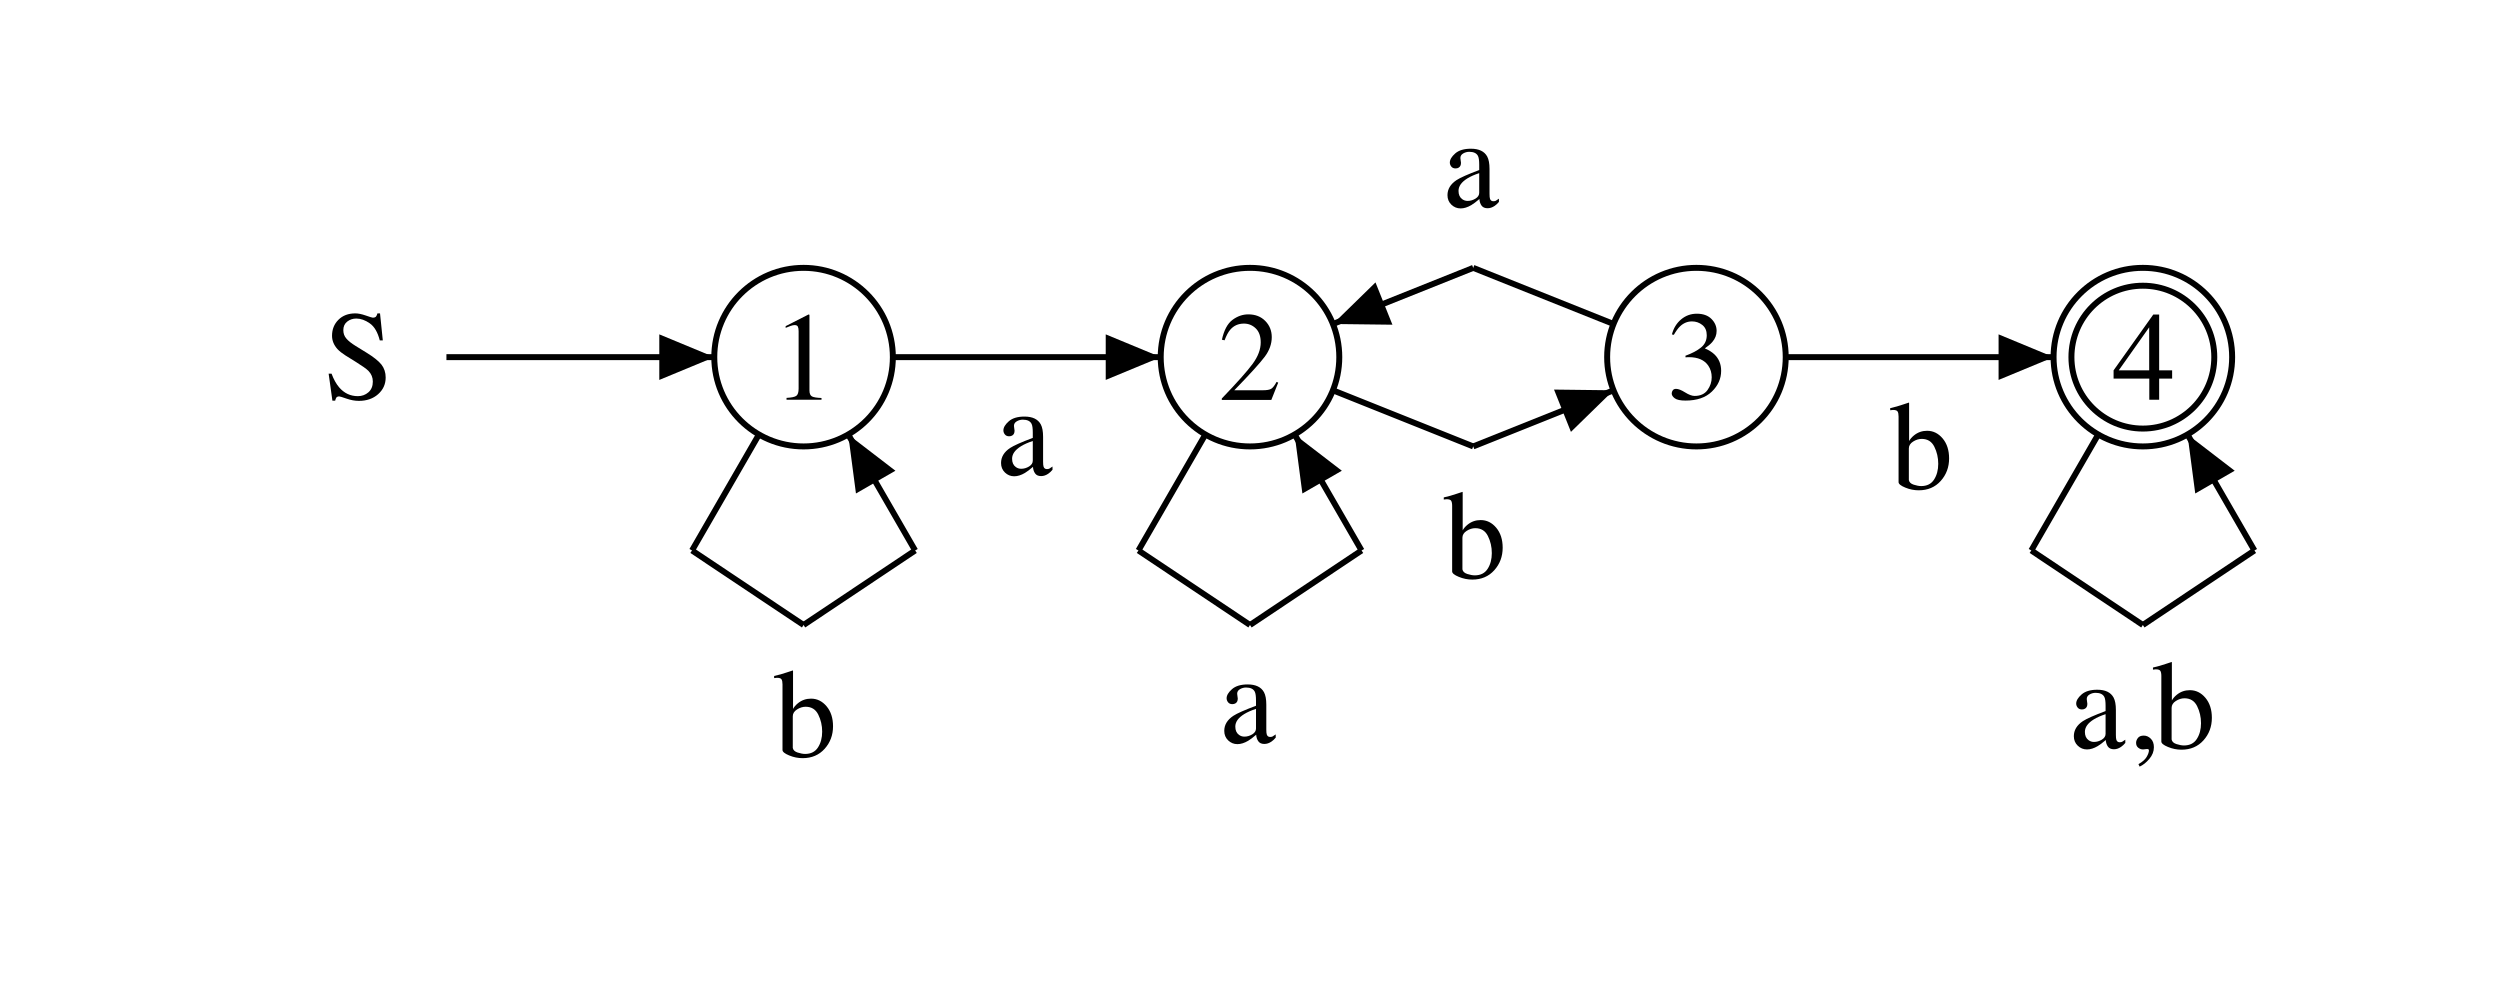
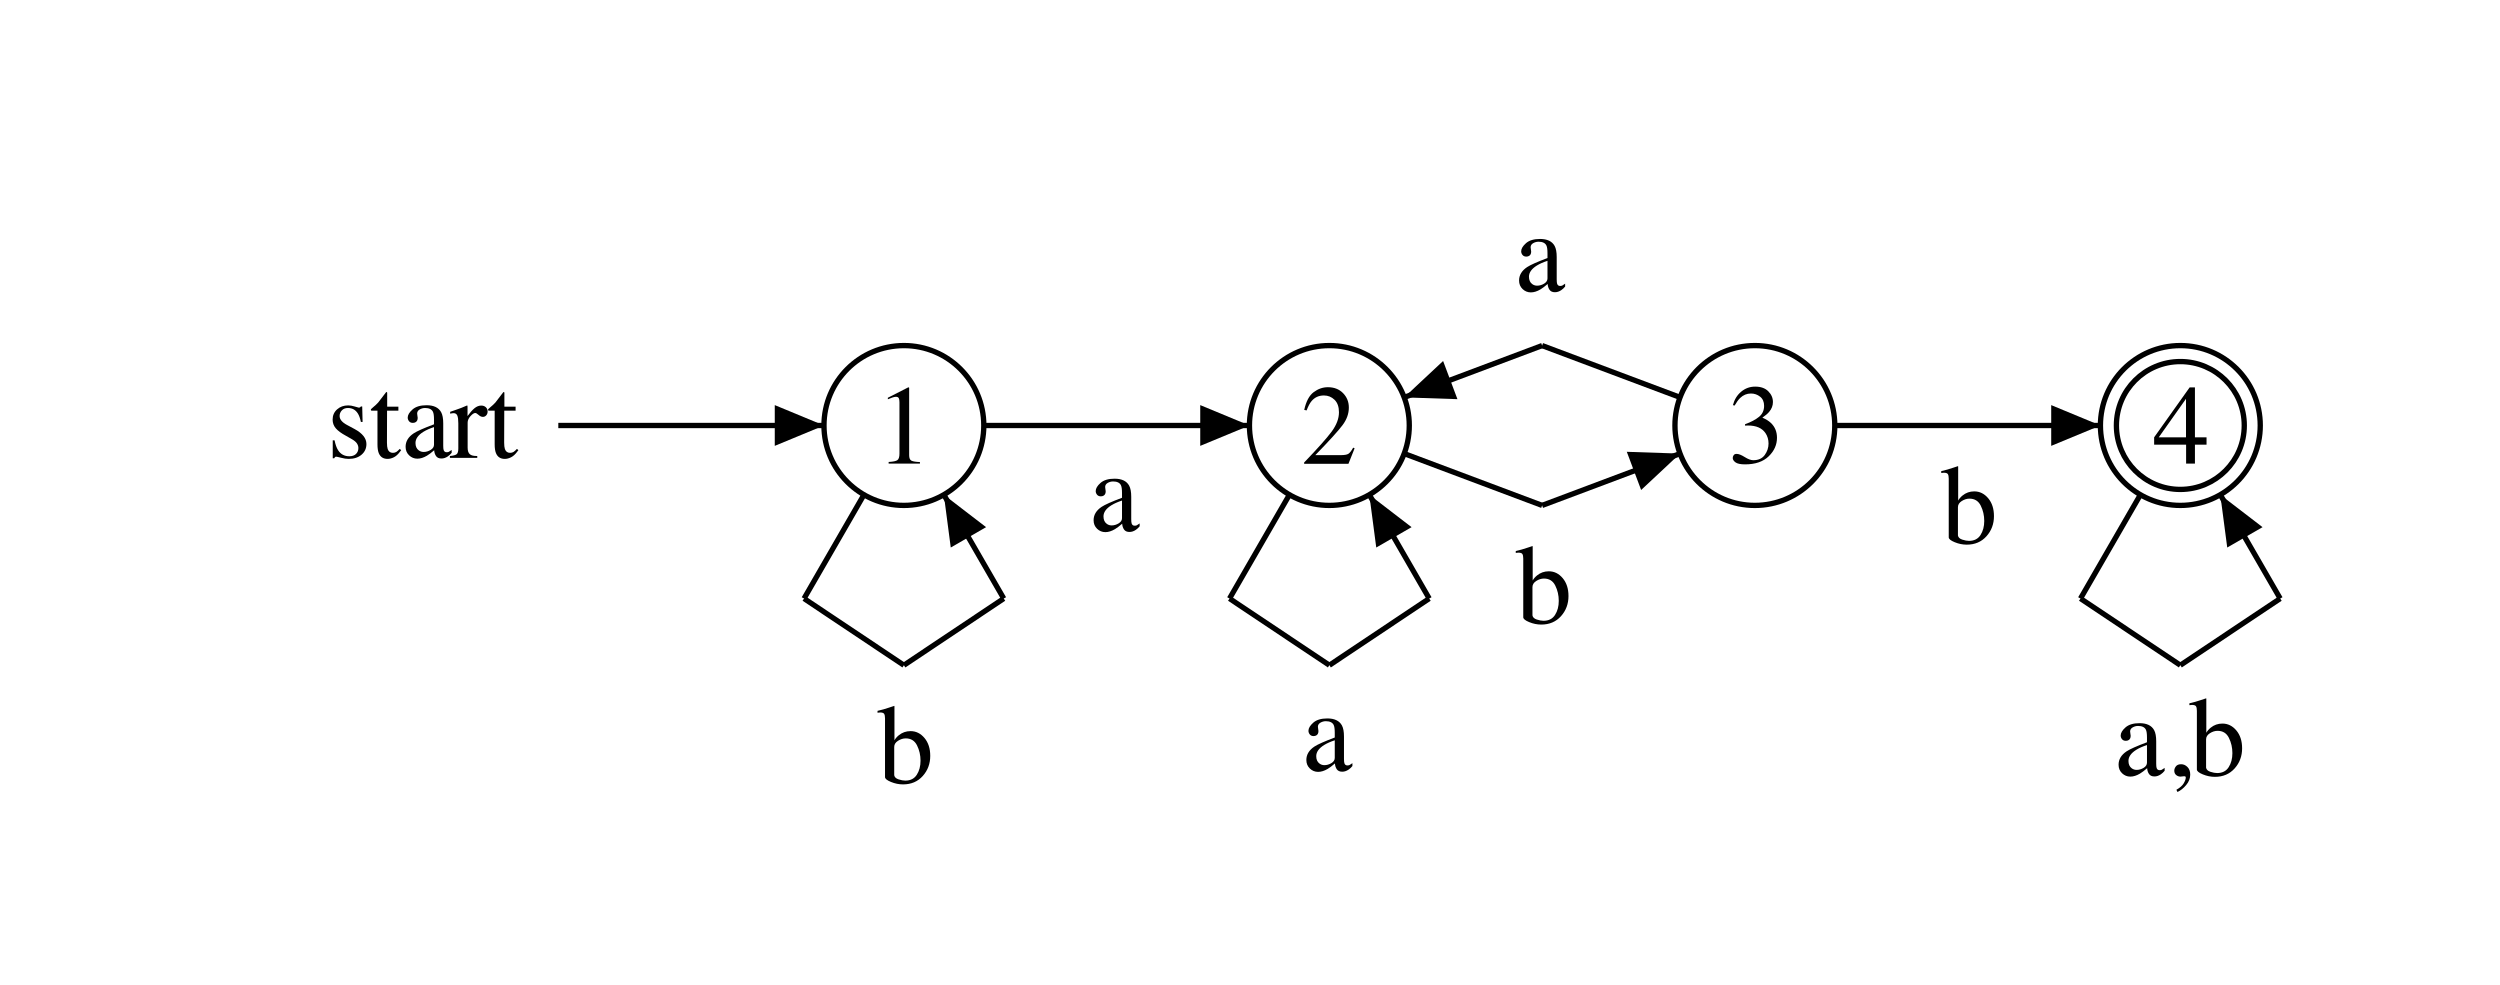
- <svg xmlns="http://www.w3.org/2000/svg" xmlns:xlink="http://www.w3.org/1999/xlink" width="420" height="165" viewBox="0 0 420 165">
+ <svg xmlns="http://www.w3.org/2000/svg" xmlns:xlink="http://www.w3.org/1999/xlink" width="469.259" height="184.865" viewBox="0 0 469.259 184.865">
  <defs>
    <g>
      <g id="glyph-0-0">
-         <path d="M 1.375 -4.293 C 1.734 -3.332 2.16 -2.57 2.645 -2 C 3.492 -1.008 4.547 -0.512 5.801 -0.512 C 6.48 -0.512 7.07 -0.727 7.566 -1.156 C 8.062 -1.586 8.312 -2.188 8.312 -2.957 C 8.312 -3.652 8.062 -4.258 7.562 -4.77 C 7.234 -5.098 6.547 -5.586 5.5 -6.238 L 3.676 -7.375 C 3.129 -7.723 2.691 -8.074 2.363 -8.426 C 1.762 -9.102 1.457 -9.844 1.457 -10.656 C 1.457 -11.734 1.816 -12.629 2.531 -13.344 C 3.246 -14.059 4.195 -14.418 5.375 -14.418 C 5.859 -14.418 6.445 -14.297 7.129 -14.059 C 7.812 -13.816 8.203 -13.699 8.301 -13.699 C 8.566 -13.699 8.75 -13.762 8.848 -13.887 C 8.949 -14.012 9.027 -14.188 9.082 -14.418 L 9.52 -14.418 L 9.988 -9.875 L 9.48 -9.875 C 9.133 -11.242 8.574 -12.199 7.809 -12.738 C 7.039 -13.281 6.281 -13.551 5.531 -13.551 C 4.949 -13.551 4.438 -13.379 4.004 -13.035 C 3.57 -12.691 3.355 -12.215 3.355 -11.605 C 3.355 -11.055 3.52 -10.586 3.855 -10.199 C 4.188 -9.801 4.703 -9.391 5.406 -8.957 L 7.281 -7.801 C 8.453 -7.078 9.281 -6.418 9.762 -5.812 C 10.234 -5.203 10.469 -4.48 10.469 -3.645 C 10.469 -2.527 10.047 -1.594 9.203 -0.844 C 8.359 -0.094 7.281 0.281 5.969 0.281 C 5.309 0.281 4.621 0.156 3.902 -0.094 C 3.184 -0.344 2.77 -0.469 2.668 -0.469 C 2.418 -0.469 2.25 -0.391 2.16 -0.238 C 2.074 -0.086 2.016 0.078 1.988 0.25 L 1.52 0.25 L 0.887 -4.293 Z M 1.375 -4.293 " />
+         <path d="M 1.105 -3.281 L 1.449 -3.281 C 1.609 -2.488 1.824 -1.883 2.094 -1.457 C 2.578 -0.68 3.293 -0.293 4.23 -0.293 C 4.75 -0.293 5.16 -0.438 5.465 -0.723 C 5.766 -1.012 5.918 -1.387 5.918 -1.844 C 5.918 -2.137 5.828 -2.418 5.656 -2.688 C 5.484 -2.957 5.176 -3.223 4.738 -3.48 L 3.574 -4.145 C 2.719 -4.605 2.09 -5.066 1.688 -5.531 C 1.285 -5.996 1.082 -6.547 1.082 -7.176 C 1.082 -7.953 1.359 -8.594 1.918 -9.094 C 2.473 -9.594 3.172 -9.844 4.012 -9.844 C 4.379 -9.844 4.781 -9.773 5.223 -9.637 C 5.664 -9.496 5.914 -9.426 5.969 -9.426 C 6.094 -9.426 6.184 -9.445 6.238 -9.48 C 6.293 -9.516 6.344 -9.57 6.387 -9.645 L 6.637 -9.645 L 6.707 -6.738 L 6.387 -6.738 C 6.246 -7.414 6.059 -7.938 5.824 -8.312 C 5.395 -9.008 4.77 -9.355 3.957 -9.355 C 3.473 -9.355 3.09 -9.203 2.812 -8.906 C 2.535 -8.609 2.395 -8.258 2.395 -7.855 C 2.395 -7.215 2.875 -6.645 3.832 -6.145 L 5.207 -5.406 C 6.688 -4.602 7.426 -3.664 7.426 -2.594 C 7.426 -1.773 7.121 -1.105 6.504 -0.582 C 5.891 -0.062 5.086 0.199 4.094 0.199 C 3.676 0.199 3.203 0.129 2.676 -0.012 C 2.148 -0.148 1.836 -0.219 1.738 -0.219 C 1.656 -0.219 1.582 -0.188 1.52 -0.129 C 1.457 -0.07 1.41 0 1.375 0.082 L 1.105 0.082 Z M 1.105 -3.281 " />
      </g>
      <g id="glyph-0-1">
+         <path d="M 5.426 -9.605 L 5.426 -8.855 L 3.301 -8.855 L 3.281 -2.855 C 3.281 -2.328 3.328 -1.926 3.418 -1.656 C 3.582 -1.176 3.91 -0.938 4.395 -0.938 C 4.645 -0.938 4.863 -0.996 5.047 -1.113 C 5.23 -1.23 5.441 -1.422 5.676 -1.676 L 5.949 -1.449 L 5.719 -1.137 C 5.359 -0.648 4.977 -0.305 4.574 -0.105 C 4.172 0.098 3.781 0.199 3.406 0.199 C 2.586 0.199 2.031 -0.168 1.738 -0.895 C 1.578 -1.293 1.5 -1.84 1.5 -2.543 L 1.5 -8.855 L 0.363 -8.855 C 0.328 -8.875 0.305 -8.895 0.285 -8.918 C 0.27 -8.938 0.262 -8.965 0.262 -9 C 0.262 -9.07 0.277 -9.125 0.309 -9.16 C 0.34 -9.199 0.438 -9.289 0.605 -9.426 C 1.082 -9.824 1.43 -10.145 1.641 -10.391 C 1.852 -10.637 2.352 -11.289 3.137 -12.344 C 3.227 -12.344 3.281 -12.336 3.297 -12.324 C 3.312 -12.309 3.324 -12.258 3.324 -12.168 L 3.324 -9.605 Z M 5.426 -9.605 " />
+       </g>
+       <g id="glyph-0-2">
+         <path d="M 6.113 -5.77 C 5.316 -5.508 4.656 -5.215 4.137 -4.895 C 3.137 -4.277 2.637 -3.578 2.637 -2.793 C 2.637 -2.16 2.844 -1.695 3.262 -1.395 C 3.531 -1.199 3.832 -1.105 4.168 -1.105 C 4.625 -1.105 5.062 -1.234 5.484 -1.488 C 5.906 -1.746 6.113 -2.074 6.113 -2.469 Z M 0.781 -2.074 C 0.781 -3.082 1.285 -3.922 2.293 -4.594 C 2.93 -5.012 4.203 -5.578 6.113 -6.293 L 6.113 -7.176 C 6.113 -7.887 6.047 -8.379 5.906 -8.656 C 5.672 -9.121 5.18 -9.355 4.438 -9.355 C 4.082 -9.355 3.746 -9.266 3.426 -9.082 C 3.105 -8.895 2.949 -8.641 2.949 -8.312 C 2.949 -8.23 2.965 -8.09 3 -7.891 C 3.035 -7.691 3.051 -7.566 3.051 -7.512 C 3.051 -7.121 2.922 -6.852 2.668 -6.699 C 2.52 -6.609 2.348 -6.562 2.145 -6.562 C 1.832 -6.562 1.594 -6.664 1.426 -6.871 C 1.262 -7.074 1.176 -7.301 1.176 -7.551 C 1.176 -8.039 1.477 -8.547 2.078 -9.078 C 2.68 -9.609 3.559 -9.875 4.719 -9.875 C 6.066 -9.875 6.98 -9.438 7.457 -8.562 C 7.715 -8.082 7.844 -7.387 7.844 -6.469 L 7.844 -2.293 C 7.844 -1.891 7.871 -1.609 7.926 -1.457 C 8.016 -1.188 8.203 -1.051 8.488 -1.051 C 8.648 -1.051 8.781 -1.078 8.887 -1.125 C 8.988 -1.172 9.172 -1.293 9.426 -1.48 L 9.426 -0.938 C 9.203 -0.668 8.965 -0.445 8.707 -0.27 C 8.32 -0.008 7.922 0.125 7.52 0.125 C 7.047 0.125 6.707 -0.027 6.496 -0.332 C 6.285 -0.637 6.168 -1.004 6.145 -1.426 C 5.617 -0.969 5.168 -0.629 4.793 -0.406 C 4.16 -0.031 3.559 0.156 2.988 0.156 C 2.391 0.156 1.875 -0.055 1.438 -0.473 C 1 -0.895 0.781 -1.426 0.781 -2.074 Z M 0.781 -2.074 " />
+       </g>
+       <g id="glyph-0-3">
+         <path d="M 0.094 -0.344 C 0.734 -0.398 1.156 -0.512 1.363 -0.684 C 1.574 -0.852 1.676 -1.215 1.676 -1.77 L 1.676 -6.469 C 1.676 -7.156 1.613 -7.648 1.484 -7.941 C 1.355 -8.238 1.121 -8.387 0.781 -8.387 C 0.711 -8.387 0.621 -8.375 0.504 -8.359 C 0.391 -8.344 0.27 -8.32 0.145 -8.293 L 0.145 -8.637 C 0.543 -8.773 0.949 -8.918 1.363 -9.062 C 1.781 -9.207 2.07 -9.312 2.23 -9.375 C 2.578 -9.508 2.934 -9.656 3.301 -9.824 C 3.352 -9.824 3.379 -9.805 3.391 -9.77 C 3.402 -9.734 3.406 -9.664 3.406 -9.551 L 3.406 -7.844 C 3.852 -8.461 4.281 -8.945 4.691 -9.293 C 5.105 -9.641 5.535 -9.812 5.98 -9.812 C 6.332 -9.812 6.621 -9.707 6.844 -9.496 C 7.066 -9.285 7.176 -9.016 7.176 -8.699 C 7.176 -8.414 7.094 -8.172 6.922 -7.98 C 6.75 -7.785 6.539 -7.688 6.281 -7.688 C 6.016 -7.688 5.75 -7.809 5.484 -8.051 C 5.219 -8.293 5.008 -8.418 4.855 -8.418 C 4.613 -8.418 4.312 -8.219 3.957 -7.828 C 3.605 -7.438 3.426 -7.031 3.426 -6.613 L 3.426 -1.918 C 3.426 -1.32 3.566 -0.906 3.844 -0.672 C 4.121 -0.438 4.582 -0.328 5.23 -0.344 L 5.23 0 L 0.094 0 Z M 0.094 -0.344 " />
+       </g>
+       <g id="glyph-0-4">
        <path d="M 6.312 -14.312 C 6.34 -14.277 6.355 -14.25 6.359 -14.234 C 6.363 -14.219 6.363 -14.176 6.363 -14.113 L 6.363 -1.574 C 6.363 -1.039 6.508 -0.699 6.793 -0.551 C 7.078 -0.406 7.609 -0.32 8.387 -0.293 L 8.387 0 L 2.512 0 L 2.512 -0.312 C 3.352 -0.355 3.898 -0.469 4.156 -0.656 C 4.414 -0.844 4.543 -1.25 4.543 -1.875 L 4.543 -11.52 C 4.543 -11.855 4.5 -12.109 4.418 -12.281 C 4.332 -12.453 4.152 -12.543 3.875 -12.543 C 3.695 -12.543 3.461 -12.492 3.172 -12.391 C 2.883 -12.289 2.613 -12.184 2.363 -12.074 L 2.363 -12.363 L 6.188 -14.312 Z M 6.312 -14.312 " />
      </g>
-       <g id="glyph-0-2">
+       <g id="glyph-0-5">
        <path d="M 0.637 -0.238 C 3.176 -2.879 4.902 -4.816 5.812 -6.051 C 6.723 -7.289 7.176 -8.492 7.176 -9.668 C 7.176 -10.695 6.898 -11.477 6.344 -12.016 C 5.789 -12.555 5.125 -12.824 4.355 -12.824 C 3.402 -12.824 2.633 -12.477 2.043 -11.781 C 1.715 -11.398 1.402 -10.812 1.105 -10.02 L 0.656 -10.113 C 1.004 -11.711 1.594 -12.82 2.422 -13.441 C 3.25 -14.062 4.141 -14.375 5.094 -14.375 C 6.266 -14.375 7.219 -14.004 7.941 -13.266 C 8.668 -12.527 9.031 -11.621 9.031 -10.551 C 9.031 -9.414 8.641 -8.316 7.855 -7.262 C 7.07 -6.207 5.363 -4.328 2.738 -1.625 L 7.52 -1.625 C 8.188 -1.625 8.656 -1.703 8.926 -1.863 C 9.199 -2.023 9.504 -2.414 9.844 -3.031 L 10.113 -2.906 L 8.957 0 L 0.637 0 Z M 0.637 -0.238 " />
      </g>
-       <g id="glyph-0-3">
+       <g id="glyph-0-6">
        <path d="M 1.656 -1.812 C 2.039 -1.812 2.543 -1.613 3.172 -1.219 C 3.801 -0.824 4.332 -0.625 4.77 -0.625 C 5.742 -0.625 6.465 -0.953 6.938 -1.609 C 7.41 -2.266 7.645 -2.98 7.645 -3.75 C 7.645 -4.492 7.453 -5.145 7.074 -5.707 C 6.426 -6.66 5.336 -7.137 3.801 -7.137 C 3.711 -7.137 3.625 -7.133 3.543 -7.129 C 3.457 -7.125 3.359 -7.117 3.25 -7.105 L 3.23 -7.375 C 4.34 -7.777 5.215 -8.238 5.855 -8.762 C 6.492 -9.281 6.812 -9.969 6.812 -10.824 C 6.812 -11.582 6.562 -12.156 6.059 -12.551 C 5.555 -12.949 4.98 -13.145 4.332 -13.145 C 3.57 -13.145 2.895 -12.863 2.312 -12.301 C 1.992 -11.996 1.648 -11.523 1.281 -10.887 L 0.957 -10.957 C 1.234 -12.012 1.754 -12.859 2.512 -13.488 C 3.27 -14.121 4.141 -14.438 5.137 -14.438 C 6.199 -14.438 7.02 -14.145 7.598 -13.562 C 8.18 -12.98 8.469 -12.305 8.469 -11.543 C 8.469 -10.867 8.23 -10.25 7.75 -9.688 C 7.48 -9.367 7.059 -9.012 6.488 -8.613 C 7.156 -8.328 7.691 -7.996 8.094 -7.613 C 8.852 -6.887 9.23 -5.961 9.23 -4.844 C 9.23 -3.523 8.711 -2.359 7.672 -1.355 C 6.633 -0.348 5.156 0.156 3.238 0.156 C 2.387 0.156 1.785 0.031 1.441 -0.223 C 1.098 -0.477 0.926 -0.75 0.926 -1.043 C 0.926 -1.223 0.984 -1.395 1.098 -1.562 C 1.215 -1.73 1.398 -1.812 1.656 -1.812 Z M 1.656 -1.812 " />
      </g>
-       <g id="glyph-0-4">
+       <g id="glyph-0-7">
        <path d="M 6.219 -12.168 L 1.105 -4.938 L 6.219 -4.938 Z M 6.906 -14.312 L 7.895 -14.312 L 7.895 -4.938 L 10.074 -4.938 L 10.074 -3.551 L 7.895 -3.551 L 7.895 0 L 6.238 0 L 6.238 -3.551 L 0.238 -3.551 L 0.238 -4.938 Z M 6.906 -14.312 " />
      </g>
-       <g id="glyph-0-5">
-         <path d="M 6.113 -5.77 C 5.316 -5.508 4.656 -5.215 4.137 -4.895 C 3.137 -4.277 2.637 -3.578 2.637 -2.793 C 2.637 -2.16 2.844 -1.695 3.262 -1.395 C 3.531 -1.199 3.832 -1.105 4.168 -1.105 C 4.625 -1.105 5.062 -1.234 5.484 -1.488 C 5.906 -1.746 6.113 -2.074 6.113 -2.469 Z M 0.781 -2.074 C 0.781 -3.082 1.285 -3.922 2.293 -4.594 C 2.93 -5.012 4.203 -5.578 6.113 -6.293 L 6.113 -7.176 C 6.113 -7.887 6.047 -8.379 5.906 -8.656 C 5.672 -9.121 5.18 -9.355 4.438 -9.355 C 4.082 -9.355 3.746 -9.266 3.426 -9.082 C 3.105 -8.895 2.949 -8.641 2.949 -8.312 C 2.949 -8.23 2.965 -8.09 3 -7.891 C 3.035 -7.691 3.051 -7.566 3.051 -7.512 C 3.051 -7.121 2.922 -6.852 2.668 -6.699 C 2.52 -6.609 2.348 -6.562 2.145 -6.562 C 1.832 -6.562 1.594 -6.664 1.426 -6.871 C 1.262 -7.074 1.176 -7.301 1.176 -7.551 C 1.176 -8.039 1.477 -8.547 2.078 -9.078 C 2.68 -9.609 3.559 -9.875 4.719 -9.875 C 6.066 -9.875 6.98 -9.438 7.457 -8.562 C 7.715 -8.082 7.844 -7.387 7.844 -6.469 L 7.844 -2.293 C 7.844 -1.891 7.871 -1.609 7.926 -1.457 C 8.016 -1.188 8.203 -1.051 8.488 -1.051 C 8.648 -1.051 8.781 -1.078 8.887 -1.125 C 8.988 -1.172 9.172 -1.293 9.426 -1.48 L 9.426 -0.938 C 9.203 -0.668 8.965 -0.445 8.707 -0.27 C 8.32 -0.008 7.922 0.125 7.52 0.125 C 7.047 0.125 6.707 -0.027 6.496 -0.332 C 6.285 -0.637 6.168 -1.004 6.145 -1.426 C 5.617 -0.969 5.168 -0.629 4.793 -0.406 C 4.16 -0.031 3.559 0.156 2.988 0.156 C 2.391 0.156 1.875 -0.055 1.438 -0.473 C 1 -0.895 0.781 -1.426 0.781 -2.074 Z M 0.781 -2.074 " />
-       </g>
-       <g id="glyph-0-6">
+       <g id="glyph-0-8">
        <path d="M 0.074 -13.25 L 0.074 -13.605 C 0.863 -13.785 1.578 -13.984 2.207 -14.207 C 2.84 -14.43 3.18 -14.543 3.23 -14.543 C 3.242 -14.5 3.25 -14.457 3.25 -14.418 L 3.25 -8.074 C 3.43 -8.406 3.703 -8.723 4.062 -9.02 C 4.703 -9.543 5.438 -9.801 6.27 -9.801 C 7.293 -9.801 8.164 -9.371 8.887 -8.512 C 9.609 -7.648 9.969 -6.531 9.969 -5.156 C 9.969 -3.684 9.5 -2.422 8.562 -1.375 C 7.625 -0.328 6.391 0.199 4.863 0.199 C 4.094 0.199 3.336 0.047 2.594 -0.262 C 1.852 -0.566 1.48 -0.871 1.48 -1.176 L 1.48 -12.188 C 1.48 -12.59 1.422 -12.875 1.312 -13.047 C 1.203 -13.219 0.945 -13.301 0.543 -13.301 Z M 3.207 -1.52 C 3.27 -1.16 3.543 -0.902 4.02 -0.746 C 4.5 -0.59 4.922 -0.512 5.281 -0.512 C 6.254 -0.512 6.973 -0.875 7.441 -1.605 C 7.91 -2.332 8.145 -3.215 8.145 -4.25 C 8.145 -5.285 7.926 -6.242 7.488 -7.121 C 7.051 -8 6.344 -8.438 5.363 -8.438 C 4.871 -8.438 4.391 -8.285 3.918 -7.984 C 3.445 -7.684 3.207 -7.297 3.207 -6.832 Z M 3.207 -1.52 " />
      </g>
-       <g id="glyph-0-7">
+       <g id="glyph-0-9">
        <path d="M 5.23 -0.219 C 5.23 0.484 4.977 1.137 4.469 1.738 C 3.961 2.344 3.418 2.777 2.832 3.043 L 2.637 2.625 C 3.301 2.25 3.762 1.844 4.016 1.406 C 4.27 0.969 4.395 0.605 4.395 0.312 C 4.395 0.215 4.363 0.152 4.301 0.125 C 4.238 0.098 4.172 0.082 4.105 0.082 L 3.406 0.156 C 3.113 0.156 2.848 0.062 2.605 -0.129 C 2.363 -0.32 2.238 -0.598 2.238 -0.957 C 2.238 -1.234 2.34 -1.508 2.543 -1.77 C 2.742 -2.035 3.074 -2.168 3.531 -2.168 C 3.969 -2.168 4.359 -1.996 4.707 -1.652 C 5.055 -1.309 5.23 -0.828 5.23 -0.219 Z M 5.23 -0.219 " />
      </g>
    </g>
  </defs>
-   <rect x="-42" y="-16.5" width="504" height="198" fill="rgb(100%, 100%, 100%)" fill-opacity="1" />
+   <path fill-rule="nonzero" fill="rgb(100%, 100%, 100%)" fill-opacity="1" d="M 0 0 L 469.258 0 L 469.258 184.867 L 0 184.867 Z M 0 0 " />
  <g fill="rgb(0%, 0%, 0%)" fill-opacity="1">
-     <use xlink:href="#glyph-0-0" x="54.324" y="67.066" />
+     <use xlink:href="#glyph-0-0" x="61.352" y="85.938" />
+     <use xlink:href="#glyph-0-1" x="69.352" y="85.938" />
+     <use xlink:href="#glyph-0-2" x="75.352" y="85.938" />
+     <use xlink:href="#glyph-0-3" x="84.352" y="85.938" />
+     <use xlink:href="#glyph-0-1" x="91.352" y="85.938" />
  </g>
-   <path fill="none" stroke-width="1" stroke-linecap="butt" stroke-linejoin="miter" stroke="rgb(0%, 0%, 0%)" stroke-opacity="1" stroke-miterlimit="10" d="M 150 60 C 150 68.285 143.285 75 135 75 C 126.715 75 120 68.285 120 60 C 120 51.715 126.715 45 135 45 C 143.285 45 150 51.715 150 60 " />
+   <path fill="none" stroke-width="1" stroke-linecap="butt" stroke-linejoin="miter" stroke="rgb(0%, 0%, 0%)" stroke-opacity="1" stroke-miterlimit="10" d="M 184.664 79.867 C 184.664 88.148 177.949 94.863 169.664 94.867 C 161.379 94.867 154.664 88.148 154.664 79.867 C 154.664 71.582 161.379 64.867 169.664 64.867 C 177.949 64.863 184.664 71.582 184.664 79.863 " />
  <g fill="rgb(0%, 0%, 0%)" fill-opacity="1">
-     <use xlink:href="#glyph-0-1" x="129.625" y="67.156" />
+     <use xlink:href="#glyph-0-4" x="164.289" y="87.023" />
  </g>
-   <path fill="none" stroke-width="1" stroke-linecap="butt" stroke-linejoin="miter" stroke="rgb(0%, 0%, 0%)" stroke-opacity="1" stroke-miterlimit="10" d="M 225 60 C 225 68.285 218.285 75 210 75 C 201.715 75 195 68.285 195 60 C 195 51.715 201.715 45 210 45 C 218.285 45 225 51.715 225 60 " />
+   <path fill="none" stroke-width="1" stroke-linecap="butt" stroke-linejoin="miter" stroke="rgb(0%, 0%, 0%)" stroke-opacity="1" stroke-miterlimit="10" d="M 264.527 79.867 C 264.527 88.148 257.812 94.863 249.527 94.867 C 241.242 94.867 234.527 88.148 234.527 79.867 C 234.527 71.582 241.242 64.867 249.527 64.867 C 257.812 64.863 264.527 71.582 264.527 79.863 " />
  <g fill="rgb(0%, 0%, 0%)" fill-opacity="1">
-     <use xlink:href="#glyph-0-2" x="204.625" y="67.188" />
+     <use xlink:href="#glyph-0-5" x="244.152" y="87.055" />
  </g>
-   <path fill="none" stroke-width="1" stroke-linecap="butt" stroke-linejoin="miter" stroke="rgb(0%, 0%, 0%)" stroke-opacity="1" stroke-miterlimit="10" d="M 300 60 C 300 68.285 293.285 75 285 75 C 276.715 75 270 68.285 270 60 C 270 51.715 276.715 45 285 45 C 293.285 45 300 51.715 300 60 " />
+   <path fill="none" stroke-width="1" stroke-linecap="butt" stroke-linejoin="miter" stroke="rgb(0%, 0%, 0%)" stroke-opacity="1" stroke-miterlimit="10" d="M 344.395 79.867 C 344.395 88.148 337.68 94.863 329.395 94.867 C 321.109 94.867 314.395 88.148 314.395 79.867 C 314.395 71.582 321.109 64.867 329.395 64.867 C 337.68 64.863 344.395 71.582 344.395 79.863 " />
  <g fill="rgb(0%, 0%, 0%)" fill-opacity="1">
-     <use xlink:href="#glyph-0-3" x="279.922" y="67.141" />
+     <use xlink:href="#glyph-0-6" x="324.316" y="87.008" />
  </g>
-   <path fill="none" stroke-width="1" stroke-linecap="butt" stroke-linejoin="miter" stroke="rgb(0%, 0%, 0%)" stroke-opacity="1" stroke-miterlimit="10" d="M 375 60 C 375 68.285 368.285 75 360 75 C 351.715 75 345 68.285 345 60 C 345 51.715 351.715 45 360 45 C 368.285 45 375 51.715 375 60 " />
-   <path fill="none" stroke-width="1" stroke-linecap="butt" stroke-linejoin="miter" stroke="rgb(0%, 0%, 0%)" stroke-opacity="1" stroke-miterlimit="10" d="M 372 60 C 372 66.629 366.629 72 360 72 C 353.371 72 348 66.629 348 60 C 348 53.371 353.371 48 360 48 C 366.629 48 372 53.371 372 60 " />
+   <path fill="none" stroke-width="1" stroke-linecap="butt" stroke-linejoin="miter" stroke="rgb(0%, 0%, 0%)" stroke-opacity="1" stroke-miterlimit="10" d="M 424.258 79.867 C 424.258 88.148 417.543 94.863 409.258 94.867 C 400.973 94.867 394.258 88.148 394.258 79.867 C 394.258 71.582 400.973 64.867 409.258 64.867 C 417.543 64.863 424.258 71.582 424.258 79.863 " />
+   <path fill="none" stroke-width="1" stroke-linecap="butt" stroke-linejoin="miter" stroke="rgb(0%, 0%, 0%)" stroke-opacity="1" stroke-miterlimit="10" d="M 421.258 79.867 C 421.258 86.492 415.887 91.863 409.258 91.867 C 402.633 91.867 397.258 86.492 397.258 79.867 C 397.258 73.238 402.633 67.867 409.258 67.867 C 415.887 67.863 421.258 73.238 421.258 79.863 " />
  <g fill="rgb(0%, 0%, 0%)" fill-opacity="1">
-     <use xlink:href="#glyph-0-4" x="354.844" y="67.156" />
+     <use xlink:href="#glyph-0-7" x="404.102" y="87.023" />
  </g>
-   <path fill="none" stroke-width="1" stroke-linecap="butt" stroke-linejoin="miter" stroke="rgb(0%, 0%, 0%)" stroke-opacity="1" stroke-miterlimit="10" d="M 75 60 L 120 60 " />
-   <path fill-rule="nonzero" fill="rgb(0%, 0%, 0%)" fill-opacity="1" d="M 120 60 L 110.762 63.828 L 110.762 56.172 L 120 60 " />
-   <path fill="none" stroke-width="1" stroke-linecap="butt" stroke-linejoin="miter" stroke="rgb(0%, 0%, 0%)" stroke-opacity="1" stroke-miterlimit="10" d="M 150 60 L 195 60 " />
-   <path fill-rule="nonzero" fill="rgb(0%, 0%, 0%)" fill-opacity="1" d="M 195 60 L 185.762 63.828 L 185.762 56.172 L 195 60 " />
+   <path fill="none" stroke-width="1" stroke-linecap="butt" stroke-linejoin="miter" stroke="rgb(0%, 0%, 0%)" stroke-opacity="1" stroke-miterlimit="10" d="M 104.797 79.867 L 154.664 79.867 " />
+   <path fill-rule="nonzero" fill="rgb(0%, 0%, 0%)" fill-opacity="1" d="M 154.664 79.867 L 145.426 83.691 L 145.426 76.039 L 154.664 79.867 " />
+   <path fill="none" stroke-width="1" stroke-linecap="butt" stroke-linejoin="miter" stroke="rgb(0%, 0%, 0%)" stroke-opacity="1" stroke-miterlimit="10" d="M 184.664 79.867 L 234.527 79.867 " />
+   <path fill-rule="nonzero" fill="rgb(0%, 0%, 0%)" fill-opacity="1" d="M 234.527 79.867 L 225.289 83.691 L 225.289 76.039 L 234.527 79.867 " />
  <g fill="rgb(0%, 0%, 0%)" fill-opacity="1">
-     <use xlink:href="#glyph-0-5" x="167.395" y="79.859" />
+     <use xlink:href="#glyph-0-2" x="204.492" y="99.727" />
  </g>
-   <path fill="none" stroke-width="1" stroke-linecap="butt" stroke-linejoin="miter" stroke="rgb(0%, 0%, 0%)" stroke-opacity="1" stroke-miterlimit="10" d="M 223.926 65.57 L 247.5 75 " />
-   <path fill="none" stroke-width="1" stroke-linecap="butt" stroke-linejoin="miter" stroke="rgb(0%, 0%, 0%)" stroke-opacity="1" stroke-miterlimit="10" d="M 247.5 75 L 271.074 65.57 " />
-   <path fill-rule="nonzero" fill="rgb(0%, 0%, 0%)" fill-opacity="1" d="M 271.074 65.57 L 263.918 72.555 L 261.074 65.449 L 271.074 65.57 " />
+   <path fill="none" stroke-width="1" stroke-linecap="butt" stroke-linejoin="miter" stroke="rgb(0%, 0%, 0%)" stroke-opacity="1" stroke-miterlimit="10" d="M 263.57 85.141 L 289.461 94.867 " />
+   <path fill="none" stroke-width="1" stroke-linecap="butt" stroke-linejoin="miter" stroke="rgb(0%, 0%, 0%)" stroke-opacity="1" stroke-miterlimit="10" d="M 289.461 94.867 L 315.352 85.141 " />
+   <path fill-rule="nonzero" fill="rgb(0%, 0%, 0%)" fill-opacity="1" d="M 315.352 85.141 L 308.047 91.973 L 305.355 84.805 L 315.352 85.141 " />
  <g fill="rgb(0%, 0%, 0%)" fill-opacity="1">
-     <use xlink:href="#glyph-0-6" x="242.48" y="97.172" />
+     <use xlink:href="#glyph-0-8" x="284.441" y="117.035" />
  </g>
-   <path fill="none" stroke-width="1" stroke-linecap="butt" stroke-linejoin="miter" stroke="rgb(0%, 0%, 0%)" stroke-opacity="1" stroke-miterlimit="10" d="M 271.074 54.43 L 247.5 45 " />
-   <path fill="none" stroke-width="1" stroke-linecap="butt" stroke-linejoin="miter" stroke="rgb(0%, 0%, 0%)" stroke-opacity="1" stroke-miterlimit="10" d="M 247.5 45 L 223.926 54.43 " />
-   <path fill-rule="nonzero" fill="rgb(0%, 0%, 0%)" fill-opacity="1" d="M 223.926 54.43 L 231.082 47.445 L 233.926 54.551 L 223.926 54.43 " />
+   <path fill="none" stroke-width="1" stroke-linecap="butt" stroke-linejoin="miter" stroke="rgb(0%, 0%, 0%)" stroke-opacity="1" stroke-miterlimit="10" d="M 315.352 74.59 L 289.461 64.867 " />
+   <path fill="none" stroke-width="1" stroke-linecap="butt" stroke-linejoin="miter" stroke="rgb(0%, 0%, 0%)" stroke-opacity="1" stroke-miterlimit="10" d="M 289.461 64.867 L 263.57 74.59 " />
+   <path fill-rule="nonzero" fill="rgb(0%, 0%, 0%)" fill-opacity="1" d="M 263.57 74.59 L 270.875 67.758 L 273.566 74.926 L 263.57 74.59 " />
  <g fill="rgb(0%, 0%, 0%)" fill-opacity="1">
-     <use xlink:href="#glyph-0-5" x="242.395" y="34.859" />
+     <use xlink:href="#glyph-0-2" x="284.355" y="54.727" />
  </g>
-   <path fill="none" stroke-width="1" stroke-linecap="butt" stroke-linejoin="miter" stroke="rgb(0%, 0%, 0%)" stroke-opacity="1" stroke-miterlimit="10" d="M 300 60 L 345 60 " />
-   <path fill-rule="nonzero" fill="rgb(0%, 0%, 0%)" fill-opacity="1" d="M 345 60 L 335.762 63.828 L 335.762 56.172 L 345 60 " />
+   <path fill="none" stroke-width="1" stroke-linecap="butt" stroke-linejoin="miter" stroke="rgb(0%, 0%, 0%)" stroke-opacity="1" stroke-miterlimit="10" d="M 344.395 79.867 L 394.258 79.867 " />
+   <path fill-rule="nonzero" fill="rgb(0%, 0%, 0%)" fill-opacity="1" d="M 394.258 79.867 L 385.02 83.691 L 385.02 76.039 L 394.258 79.867 " />
  <g fill="rgb(0%, 0%, 0%)" fill-opacity="1">
-     <use xlink:href="#glyph-0-6" x="317.48" y="82.172" />
+     <use xlink:href="#glyph-0-8" x="364.305" y="102.035" />
  </g>
-   <path fill="none" stroke-width="1" stroke-linecap="butt" stroke-linejoin="miter" stroke="rgb(0%, 0%, 0%)" stroke-opacity="1" stroke-miterlimit="10" d="M 127.504 72.992 L 116.258 92.48 " />
-   <path fill="none" stroke-width="1" stroke-linecap="butt" stroke-linejoin="miter" stroke="rgb(0%, 0%, 0%)" stroke-opacity="1" stroke-miterlimit="10" d="M 116.258 92.48 L 135 105 " />
-   <path fill="none" stroke-width="1" stroke-linecap="butt" stroke-linejoin="miter" stroke="rgb(0%, 0%, 0%)" stroke-opacity="1" stroke-miterlimit="10" d="M 135 105 L 153.742 92.48 " />
-   <path fill="none" stroke-width="1" stroke-linecap="butt" stroke-linejoin="miter" stroke="rgb(0%, 0%, 0%)" stroke-opacity="1" stroke-miterlimit="10" d="M 153.742 92.48 L 142.496 72.992 " />
-   <path fill-rule="nonzero" fill="rgb(0%, 0%, 0%)" fill-opacity="1" d="M 142.496 72.992 L 150.43 79.082 L 143.801 82.906 L 142.496 72.992 " />
+   <path fill="none" stroke-width="1" stroke-linecap="butt" stroke-linejoin="miter" stroke="rgb(0%, 0%, 0%)" stroke-opacity="1" stroke-miterlimit="10" d="M 162.168 92.859 L 150.922 112.348 " />
+   <path fill="none" stroke-width="1" stroke-linecap="butt" stroke-linejoin="miter" stroke="rgb(0%, 0%, 0%)" stroke-opacity="1" stroke-miterlimit="10" d="M 150.922 112.348 L 169.664 124.867 " />
+   <path fill="none" stroke-width="1" stroke-linecap="butt" stroke-linejoin="miter" stroke="rgb(0%, 0%, 0%)" stroke-opacity="1" stroke-miterlimit="10" d="M 169.664 124.867 L 188.406 112.348 " />
+   <path fill="none" stroke-width="1" stroke-linecap="butt" stroke-linejoin="miter" stroke="rgb(0%, 0%, 0%)" stroke-opacity="1" stroke-miterlimit="10" d="M 188.406 112.348 L 177.16 92.859 " />
+   <path fill-rule="nonzero" fill="rgb(0%, 0%, 0%)" fill-opacity="1" d="M 177.16 92.859 L 185.09 98.949 L 178.461 102.773 L 177.16 92.859 " />
  <g fill="rgb(0%, 0%, 0%)" fill-opacity="1">
-     <use xlink:href="#glyph-0-6" x="129.98" y="127.172" />
+     <use xlink:href="#glyph-0-8" x="164.641" y="147.035" />
  </g>
-   <path fill="none" stroke-width="1" stroke-linecap="butt" stroke-linejoin="miter" stroke="rgb(0%, 0%, 0%)" stroke-opacity="1" stroke-miterlimit="10" d="M 202.504 72.992 L 191.258 92.48 " />
-   <path fill="none" stroke-width="1" stroke-linecap="butt" stroke-linejoin="miter" stroke="rgb(0%, 0%, 0%)" stroke-opacity="1" stroke-miterlimit="10" d="M 191.258 92.48 L 210 105 " />
-   <path fill="none" stroke-width="1" stroke-linecap="butt" stroke-linejoin="miter" stroke="rgb(0%, 0%, 0%)" stroke-opacity="1" stroke-miterlimit="10" d="M 210 105 L 228.742 92.48 " />
-   <path fill="none" stroke-width="1" stroke-linecap="butt" stroke-linejoin="miter" stroke="rgb(0%, 0%, 0%)" stroke-opacity="1" stroke-miterlimit="10" d="M 228.742 92.48 L 217.496 72.992 " />
-   <path fill-rule="nonzero" fill="rgb(0%, 0%, 0%)" fill-opacity="1" d="M 217.496 72.992 L 225.43 79.082 L 218.801 82.906 L 217.496 72.992 " />
+   <path fill="none" stroke-width="1" stroke-linecap="butt" stroke-linejoin="miter" stroke="rgb(0%, 0%, 0%)" stroke-opacity="1" stroke-miterlimit="10" d="M 242.031 92.859 L 230.785 112.348 " />
+   <path fill="none" stroke-width="1" stroke-linecap="butt" stroke-linejoin="miter" stroke="rgb(0%, 0%, 0%)" stroke-opacity="1" stroke-miterlimit="10" d="M 230.785 112.348 L 249.527 124.867 " />
+   <path fill="none" stroke-width="1" stroke-linecap="butt" stroke-linejoin="miter" stroke="rgb(0%, 0%, 0%)" stroke-opacity="1" stroke-miterlimit="10" d="M 249.527 124.867 L 268.27 112.348 " />
+   <path fill="none" stroke-width="1" stroke-linecap="butt" stroke-linejoin="miter" stroke="rgb(0%, 0%, 0%)" stroke-opacity="1" stroke-miterlimit="10" d="M 268.27 112.348 L 257.023 92.859 " />
+   <path fill-rule="nonzero" fill="rgb(0%, 0%, 0%)" fill-opacity="1" d="M 257.023 92.859 L 264.957 98.949 L 258.328 102.773 L 257.023 92.859 " />
  <g fill="rgb(0%, 0%, 0%)" fill-opacity="1">
-     <use xlink:href="#glyph-0-5" x="204.895" y="124.859" />
+     <use xlink:href="#glyph-0-2" x="244.426" y="144.727" />
  </g>
-   <path fill="none" stroke-width="1" stroke-linecap="butt" stroke-linejoin="miter" stroke="rgb(0%, 0%, 0%)" stroke-opacity="1" stroke-miterlimit="10" d="M 352.504 72.992 L 341.258 92.48 " />
-   <path fill="none" stroke-width="1" stroke-linecap="butt" stroke-linejoin="miter" stroke="rgb(0%, 0%, 0%)" stroke-opacity="1" stroke-miterlimit="10" d="M 341.258 92.48 L 360 105 " />
-   <path fill="none" stroke-width="1" stroke-linecap="butt" stroke-linejoin="miter" stroke="rgb(0%, 0%, 0%)" stroke-opacity="1" stroke-miterlimit="10" d="M 360 105 L 378.742 92.48 " />
-   <path fill="none" stroke-width="1" stroke-linecap="butt" stroke-linejoin="miter" stroke="rgb(0%, 0%, 0%)" stroke-opacity="1" stroke-miterlimit="10" d="M 378.742 92.48 L 367.496 72.992 " />
-   <path fill-rule="nonzero" fill="rgb(0%, 0%, 0%)" fill-opacity="1" d="M 367.496 72.992 L 375.43 79.082 L 368.801 82.906 L 367.496 72.992 " />
+   <path fill="none" stroke-width="1" stroke-linecap="butt" stroke-linejoin="miter" stroke="rgb(0%, 0%, 0%)" stroke-opacity="1" stroke-miterlimit="10" d="M 401.762 92.859 L 390.516 112.348 " />
+   <path fill="none" stroke-width="1" stroke-linecap="butt" stroke-linejoin="miter" stroke="rgb(0%, 0%, 0%)" stroke-opacity="1" stroke-miterlimit="10" d="M 390.516 112.348 L 409.258 124.867 " />
+   <path fill="none" stroke-width="1" stroke-linecap="butt" stroke-linejoin="miter" stroke="rgb(0%, 0%, 0%)" stroke-opacity="1" stroke-miterlimit="10" d="M 409.258 124.867 L 428 112.348 " />
+   <path fill="none" stroke-width="1" stroke-linecap="butt" stroke-linejoin="miter" stroke="rgb(0%, 0%, 0%)" stroke-opacity="1" stroke-miterlimit="10" d="M 428 112.348 L 416.754 92.859 " />
+   <path fill-rule="nonzero" fill="rgb(0%, 0%, 0%)" fill-opacity="1" d="M 416.754 92.859 L 424.688 98.949 L 418.059 102.773 L 416.754 92.859 " />
  <g fill="rgb(0%, 0%, 0%)" fill-opacity="1">
-     <use xlink:href="#glyph-0-5" x="347.625" y="125.75" />
-     <use xlink:href="#glyph-0-7" x="356.625" y="125.75" />
-     <use xlink:href="#glyph-0-6" x="361.625" y="125.75" />
+     <use xlink:href="#glyph-0-2" x="396.883" y="145.617" />
+     <use xlink:href="#glyph-0-9" x="405.883" y="145.617" />
+     <use xlink:href="#glyph-0-8" x="410.883" y="145.617" />
  </g>
</svg>
